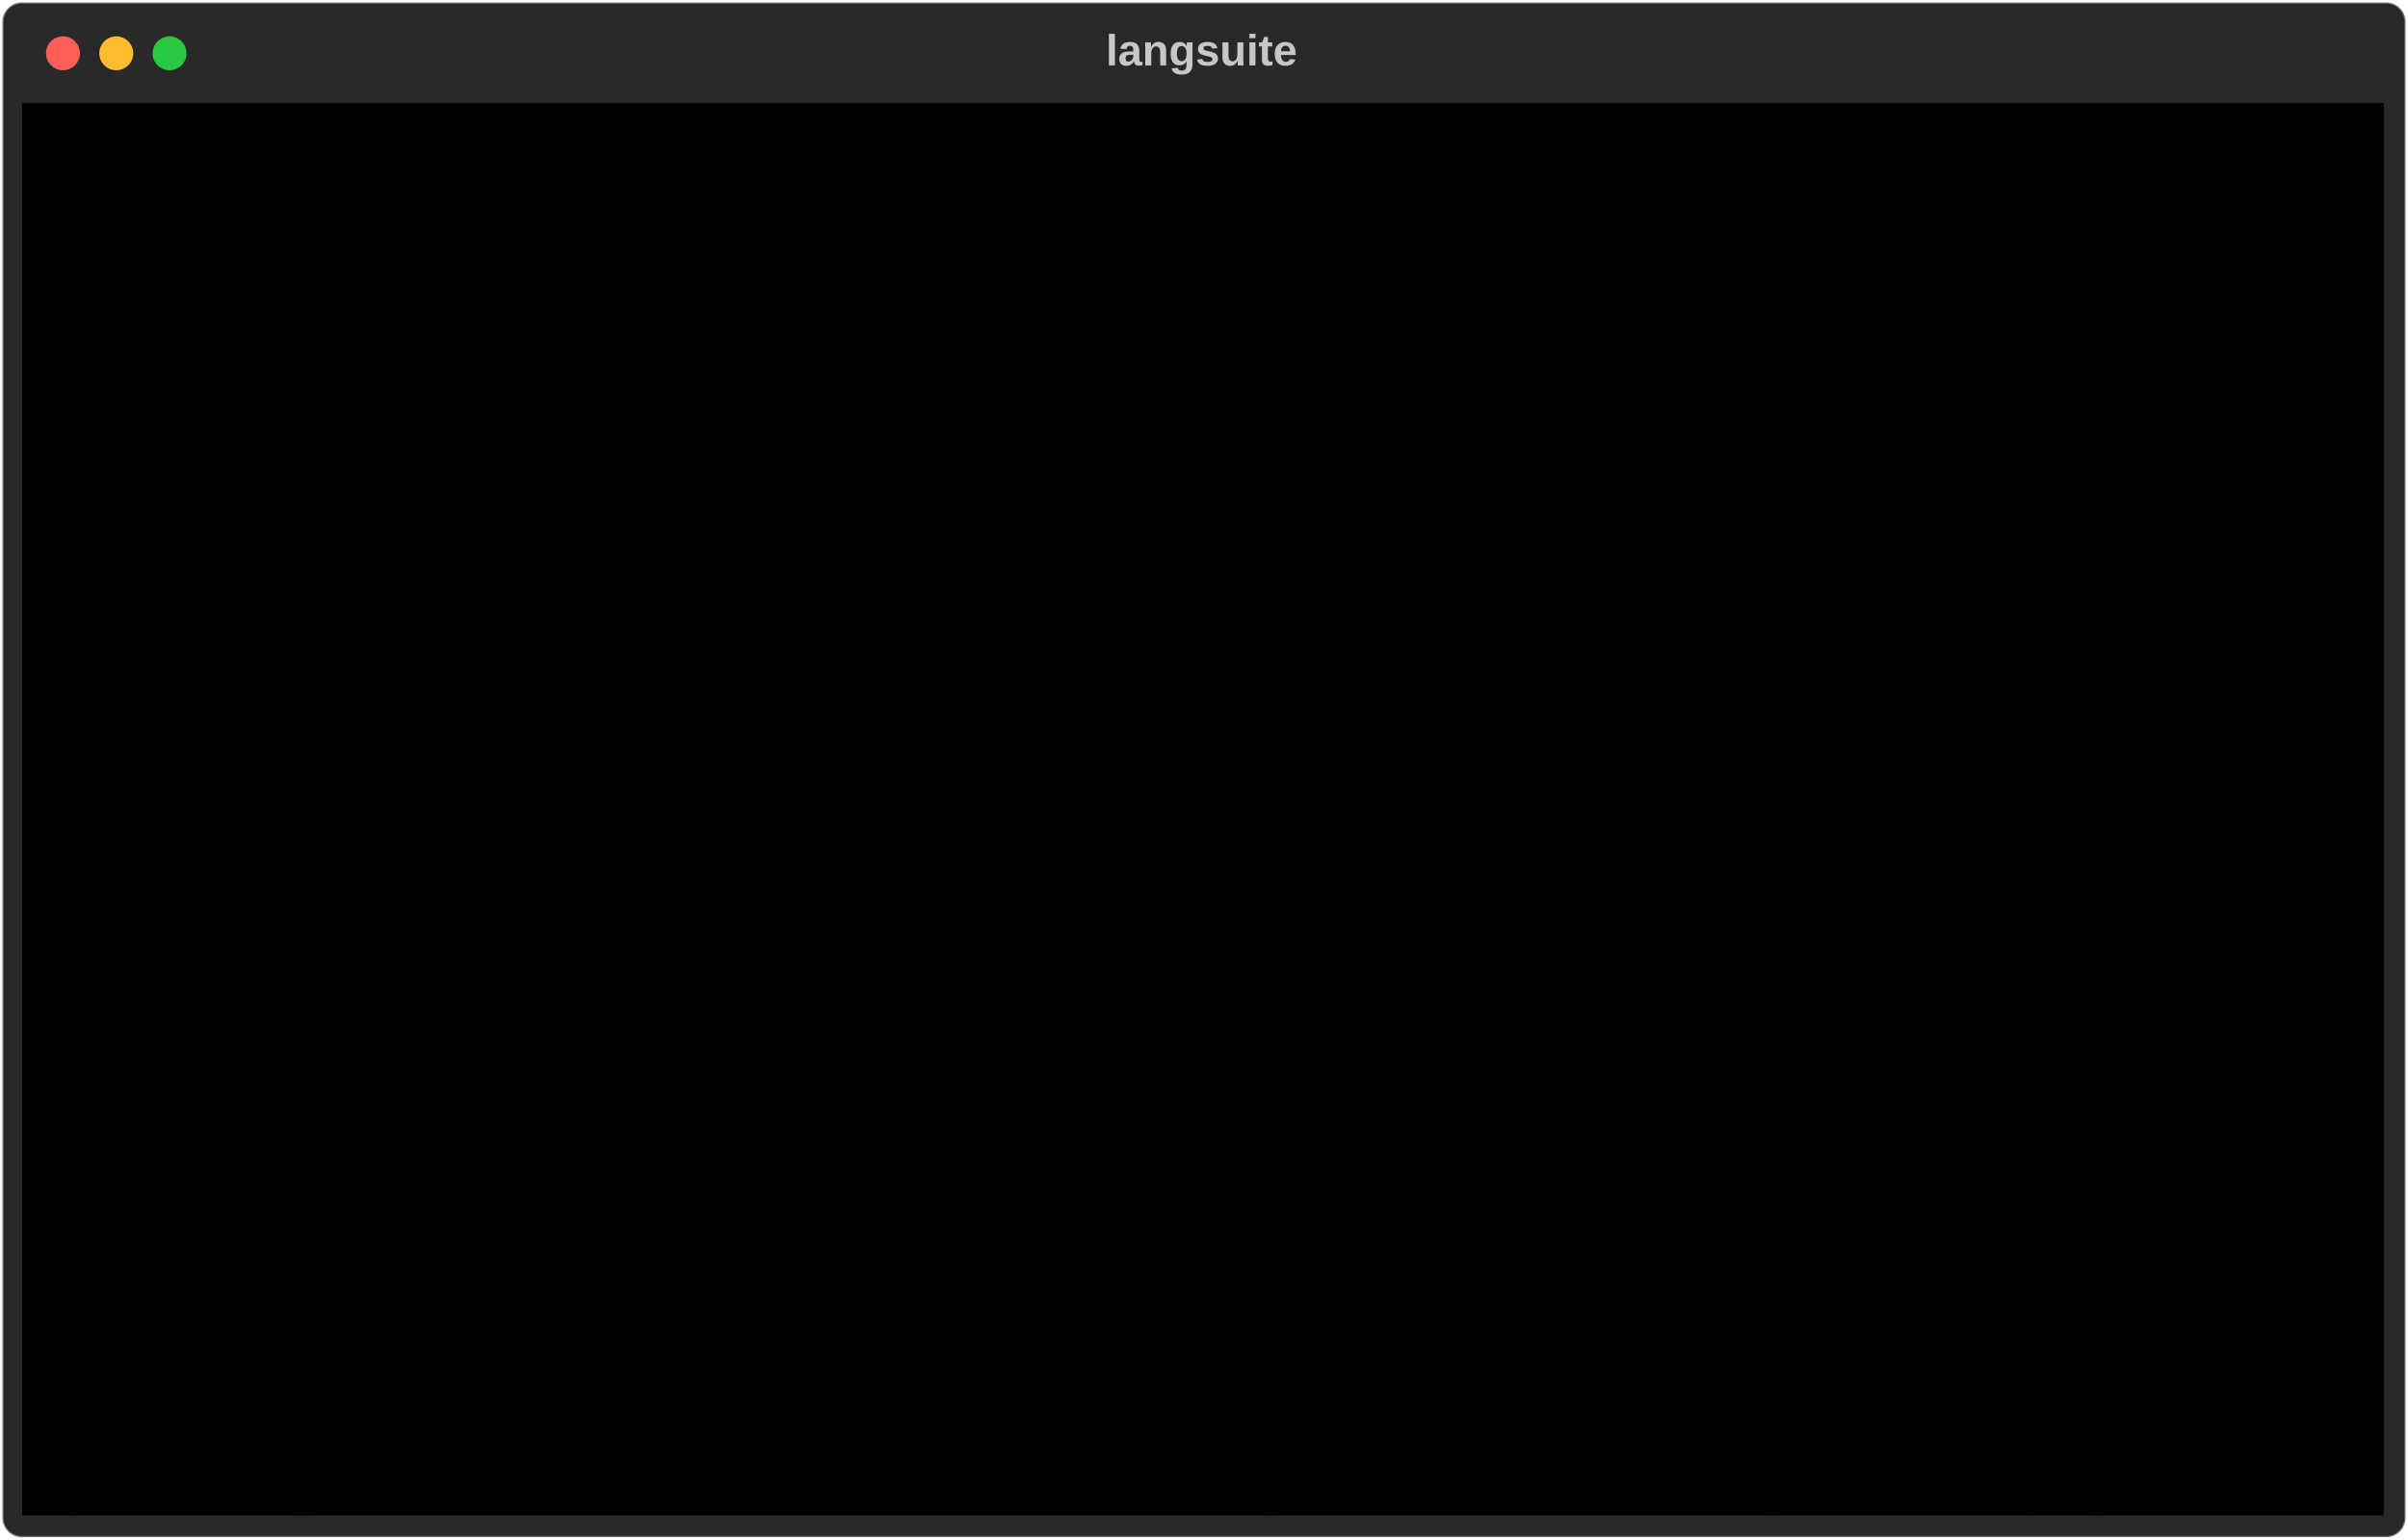
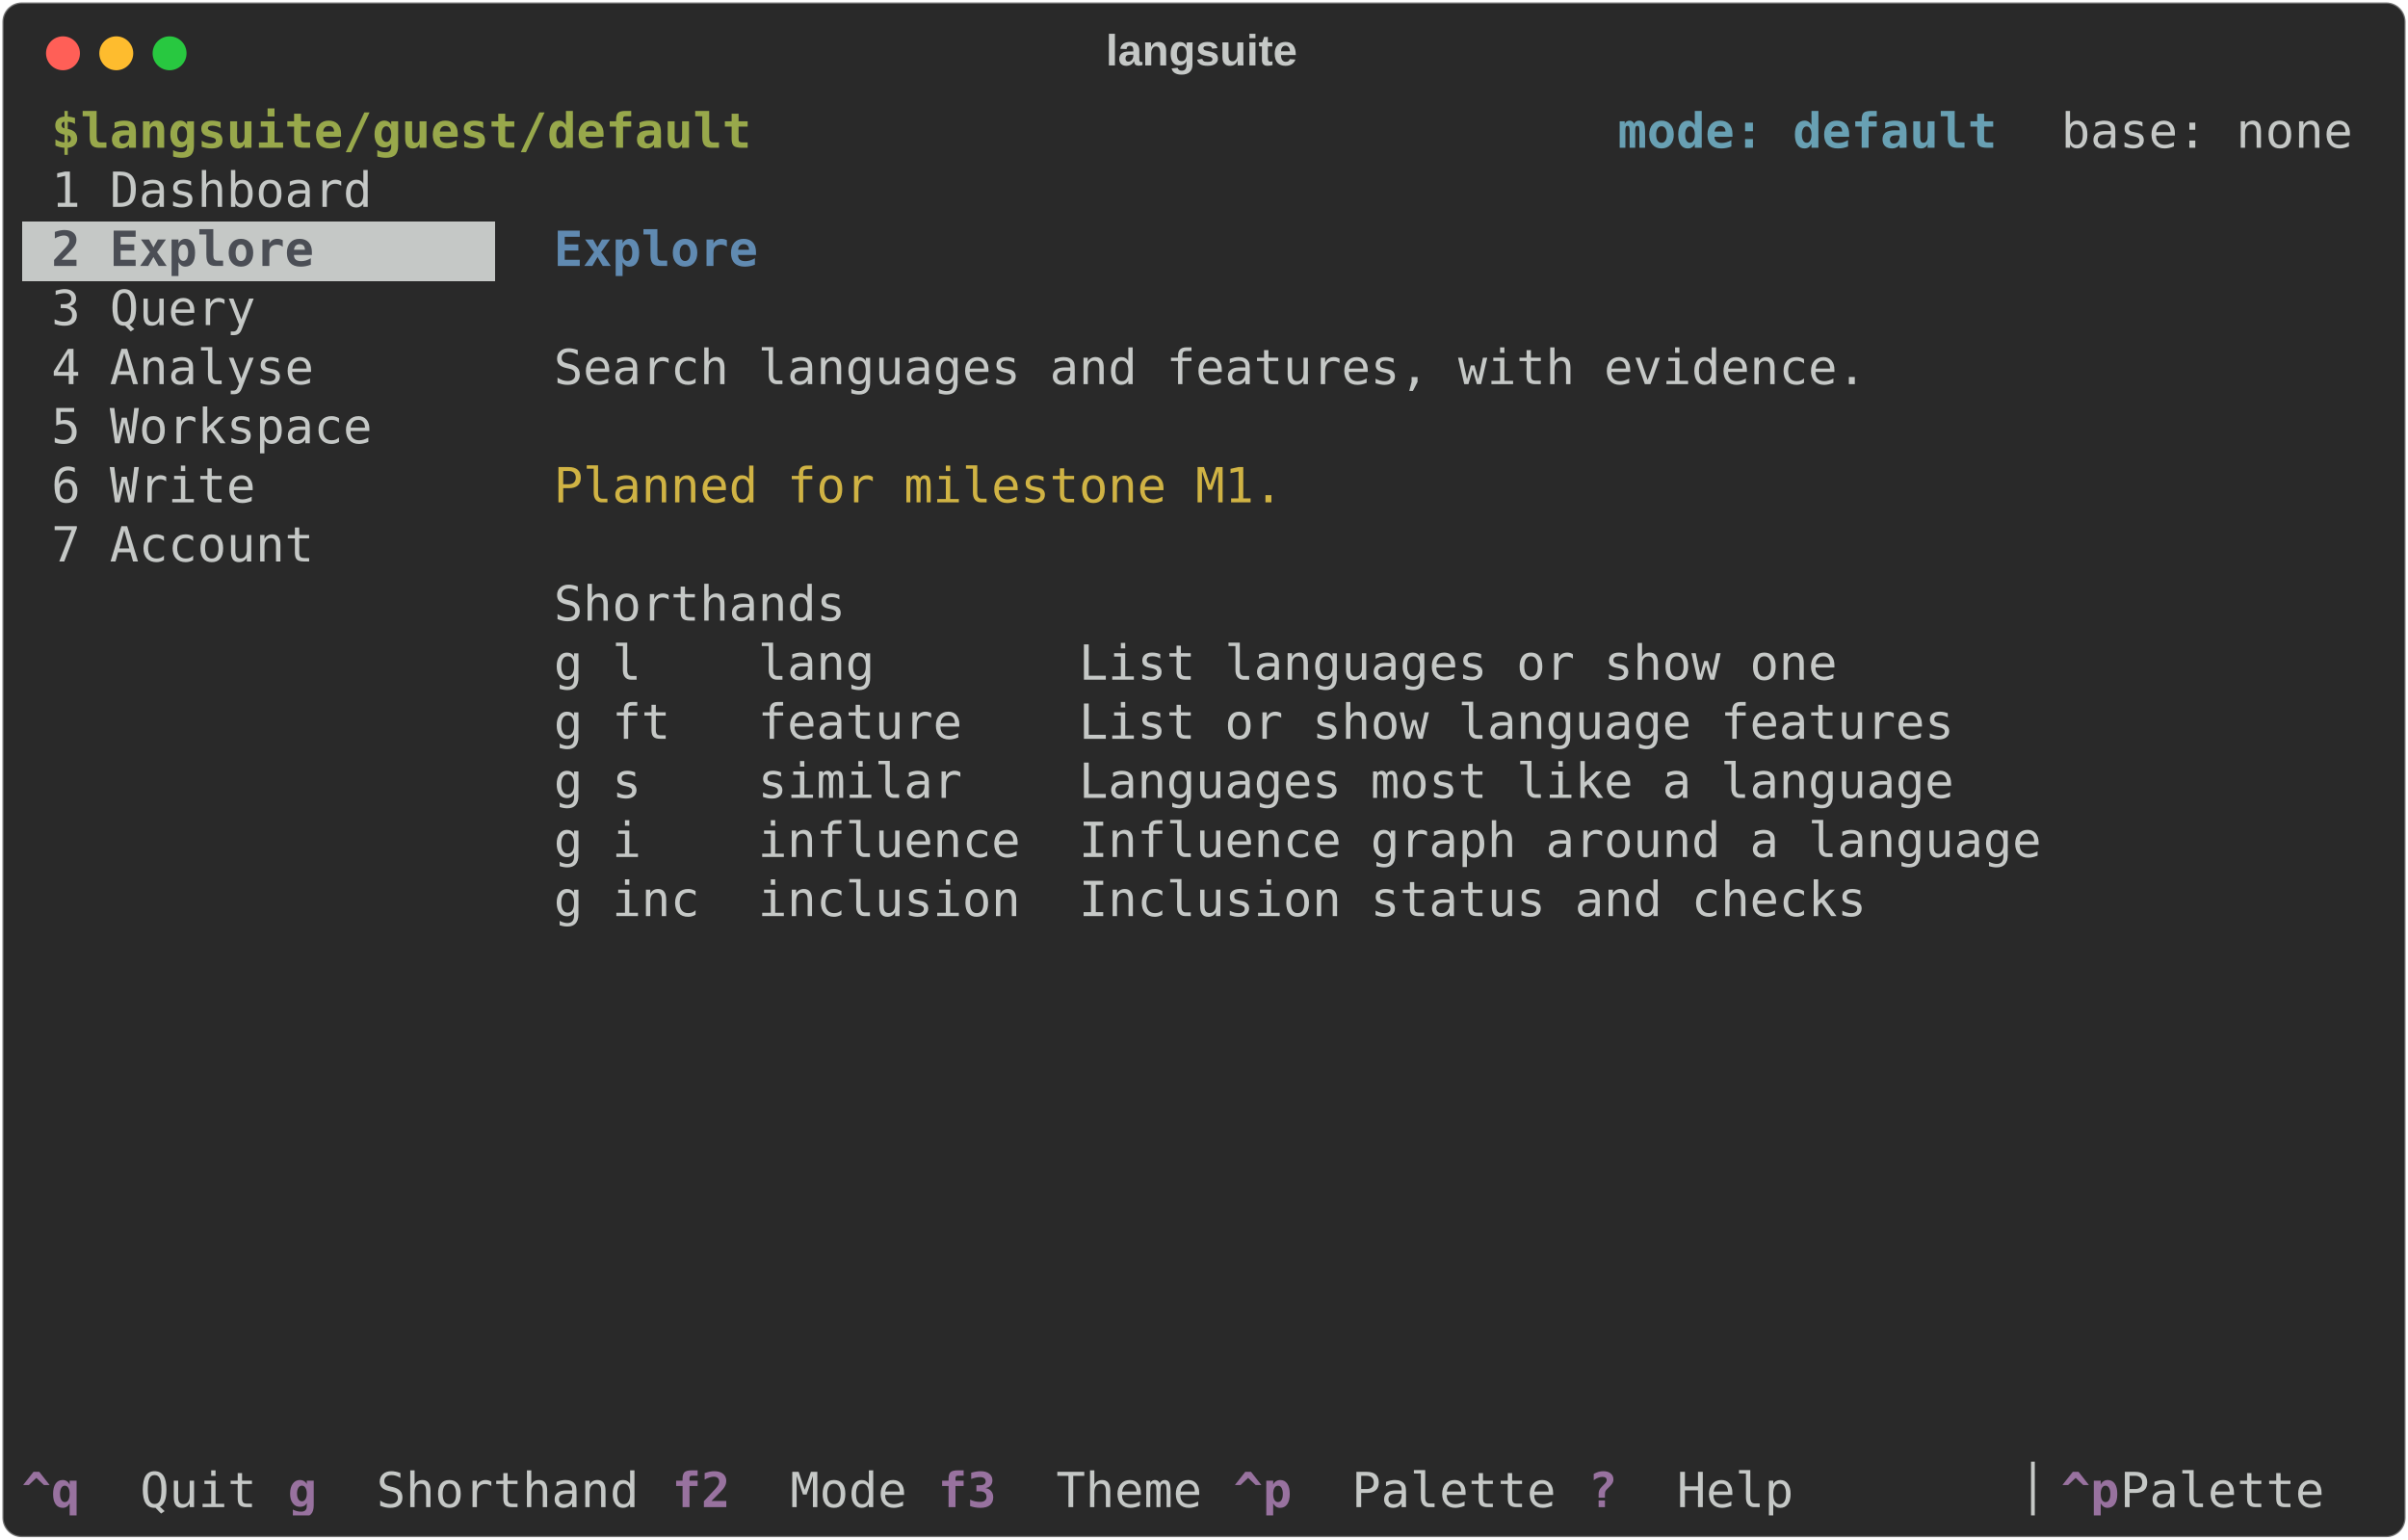
<svg xmlns="http://www.w3.org/2000/svg" class="rich-terminal" viewBox="0 0 994 635.6">
  <style>

    @font-face {
        font-family: "Fira Code";
        src: local("FiraCode-Regular"),
                url("https://cdnjs.cloudflare.com/ajax/libs/firacode/6.2.0/woff2/FiraCode-Regular.woff2") format("woff2"),
                url("https://cdnjs.cloudflare.com/ajax/libs/firacode/6.2.0/woff/FiraCode-Regular.woff") format("woff");
        font-style: normal;
        font-weight: 400;
    }
    @font-face {
        font-family: "Fira Code";
        src: local("FiraCode-Bold"),
                url("https://cdnjs.cloudflare.com/ajax/libs/firacode/6.2.0/woff2/FiraCode-Bold.woff2") format("woff2"),
                url("https://cdnjs.cloudflare.com/ajax/libs/firacode/6.2.0/woff/FiraCode-Bold.woff") format("woff");
        font-style: bold;
        font-weight: 700;
    }

    .terminal-matrix {
        font-family: Fira Code, monospace;
        font-size: 20px;
        line-height: 24.4px;
        font-variant-east-asian: full-width;
    }

    .terminal-title {
        font-size: 18px;
        font-weight: bold;
        font-family: arial;
    }

    .terminal-r1 { fill: #c5c8c6 }
- .terminal-r2 { fill: #000000;font-weight: bold }
- .terminal-r3 { fill: #000000 }
+ .terminal-r2 { fill: #98a84b;font-weight: bold }
+ .terminal-r3 { fill: #68a0b3;font-weight: bold }
+ .terminal-r4 { fill: #4b4e55;font-weight: bold }
+ .terminal-r5 { fill: #608ab1;font-weight: bold }
+ .terminal-r6 { fill: #d0b344 }
+ .terminal-r7 { fill: #98729f;font-weight: bold }
    </style>
  <defs>
    <clipPath id="terminal-clip-terminal">
      <rect x="0" y="0" width="975.0" height="584.6" />
    </clipPath>
    <clipPath id="terminal-line-0">
      <rect x="0" y="1.5" width="976" height="24.65" />
    </clipPath>
    <clipPath id="terminal-line-1">
      <rect x="0" y="25.9" width="976" height="24.65" />
    </clipPath>
    <clipPath id="terminal-line-2">
      <rect x="0" y="50.3" width="976" height="24.65" />
    </clipPath>
    <clipPath id="terminal-line-3">
      <rect x="0" y="74.7" width="976" height="24.65" />
    </clipPath>
    <clipPath id="terminal-line-4">
      <rect x="0" y="99.1" width="976" height="24.65" />
    </clipPath>
    <clipPath id="terminal-line-5">
      <rect x="0" y="123.5" width="976" height="24.65" />
    </clipPath>
    <clipPath id="terminal-line-6">
      <rect x="0" y="147.9" width="976" height="24.65" />
    </clipPath>
    <clipPath id="terminal-line-7">
      <rect x="0" y="172.3" width="976" height="24.65" />
    </clipPath>
    <clipPath id="terminal-line-8">
      <rect x="0" y="196.7" width="976" height="24.65" />
    </clipPath>
    <clipPath id="terminal-line-9">
      <rect x="0" y="221.1" width="976" height="24.65" />
    </clipPath>
    <clipPath id="terminal-line-10">
      <rect x="0" y="245.5" width="976" height="24.65" />
    </clipPath>
    <clipPath id="terminal-line-11">
      <rect x="0" y="269.9" width="976" height="24.65" />
    </clipPath>
    <clipPath id="terminal-line-12">
      <rect x="0" y="294.3" width="976" height="24.65" />
    </clipPath>
    <clipPath id="terminal-line-13">
      <rect x="0" y="318.7" width="976" height="24.65" />
    </clipPath>
    <clipPath id="terminal-line-14">
      <rect x="0" y="343.1" width="976" height="24.65" />
    </clipPath>
    <clipPath id="terminal-line-15">
      <rect x="0" y="367.5" width="976" height="24.65" />
    </clipPath>
    <clipPath id="terminal-line-16">
      <rect x="0" y="391.9" width="976" height="24.65" />
    </clipPath>
    <clipPath id="terminal-line-17">
      <rect x="0" y="416.3" width="976" height="24.65" />
    </clipPath>
    <clipPath id="terminal-line-18">
      <rect x="0" y="440.7" width="976" height="24.65" />
    </clipPath>
    <clipPath id="terminal-line-19">
      <rect x="0" y="465.1" width="976" height="24.65" />
    </clipPath>
    <clipPath id="terminal-line-20">
      <rect x="0" y="489.5" width="976" height="24.65" />
    </clipPath>
    <clipPath id="terminal-line-21">
      <rect x="0" y="513.9" width="976" height="24.65" />
    </clipPath>
    <clipPath id="terminal-line-22">
      <rect x="0" y="538.3" width="976" height="24.65" />
    </clipPath>
  </defs>
  <rect fill="#292929" stroke="rgba(255,255,255,0.35)" stroke-width="1" x="1" y="1" width="992" height="633.6" rx="8" />
  <text class="terminal-title" fill="#c5c8c6" text-anchor="middle" x="496" y="27">langsuite</text>
  <g transform="translate(26,22)">
    <circle cx="0" cy="0" r="7" fill="#ff5f57" />
    <circle cx="22" cy="0" r="7" fill="#febc2e" />
    <circle cx="44" cy="0" r="7" fill="#28c840" />
  </g>
  <g transform="translate(9, 41)" clip-path="url(#terminal-clip-terminal)">
-     <rect fill="#000000" x="0" y="1.5" width="12.2" height="24.65" shape-rendering="crispEdges" />
-     <rect fill="#000000" x="12.2" y="1.5" width="292.8" height="24.65" shape-rendering="crispEdges" />
-     <rect fill="#000000" x="305" y="1.5" width="353.8" height="24.65" shape-rendering="crispEdges" />
-     <rect fill="#000000" x="658.8" y="1.5" width="158.6" height="24.65" shape-rendering="crispEdges" />
-     <rect fill="#000000" x="817.4" y="1.5" width="24.4" height="24.65" shape-rendering="crispEdges" />
-     <rect fill="#000000" x="841.8" y="1.5" width="122" height="24.65" shape-rendering="crispEdges" />
-     <rect fill="#000000" x="963.8" y="1.5" width="12.2" height="24.65" shape-rendering="crispEdges" />
-     <rect fill="#000000" x="0" y="25.9" width="12.2" height="24.65" shape-rendering="crispEdges" />
-     <rect fill="#000000" x="12.2" y="25.9" width="134.2" height="24.65" shape-rendering="crispEdges" />
-     <rect fill="#000000" x="146.4" y="25.9" width="829.6" height="24.65" shape-rendering="crispEdges" />
-     <rect fill="#000000" x="0" y="50.3" width="12.2" height="24.65" shape-rendering="crispEdges" />
-     <rect fill="#000000" x="12.2" y="50.3" width="109.8" height="24.65" shape-rendering="crispEdges" />
-     <rect fill="#000000" x="122" y="50.3" width="97.6" height="24.65" shape-rendering="crispEdges" />
-     <rect fill="#000000" x="219.6" y="50.3" width="85.4" height="24.65" shape-rendering="crispEdges" />
-     <rect fill="#000000" x="305" y="50.3" width="671" height="24.65" shape-rendering="crispEdges" />
-     <rect fill="#000000" x="0" y="74.7" width="12.2" height="24.65" shape-rendering="crispEdges" />
-     <rect fill="#000000" x="12.2" y="74.7" width="85.4" height="24.65" shape-rendering="crispEdges" />
-     <rect fill="#000000" x="97.6" y="74.7" width="878.4" height="24.65" shape-rendering="crispEdges" />
-     <rect fill="#000000" x="0" y="99.1" width="12.2" height="24.65" shape-rendering="crispEdges" />
-     <rect fill="#000000" x="12.2" y="99.1" width="109.8" height="24.65" shape-rendering="crispEdges" />
-     <rect fill="#000000" x="122" y="99.1" width="97.6" height="24.65" shape-rendering="crispEdges" />
-     <rect fill="#000000" x="219.6" y="99.1" width="549" height="24.65" shape-rendering="crispEdges" />
-     <rect fill="#000000" x="768.6" y="99.1" width="207.4" height="24.65" shape-rendering="crispEdges" />
-     <rect fill="#000000" x="0" y="123.5" width="12.2" height="24.65" shape-rendering="crispEdges" />
-     <rect fill="#000000" x="12.2" y="123.5" width="134.2" height="24.65" shape-rendering="crispEdges" />
-     <rect fill="#000000" x="146.4" y="123.5" width="829.6" height="24.65" shape-rendering="crispEdges" />
-     <rect fill="#000000" x="0" y="147.9" width="12.2" height="24.65" shape-rendering="crispEdges" />
-     <rect fill="#000000" x="12.2" y="147.9" width="85.4" height="24.65" shape-rendering="crispEdges" />
-     <rect fill="#000000" x="97.6" y="147.9" width="122" height="24.65" shape-rendering="crispEdges" />
-     <rect fill="#000000" x="219.6" y="147.9" width="305" height="24.65" shape-rendering="crispEdges" />
-     <rect fill="#000000" x="524.6" y="147.9" width="451.4" height="24.65" shape-rendering="crispEdges" />
-     <rect fill="#000000" x="0" y="172.3" width="12.2" height="24.65" shape-rendering="crispEdges" />
-     <rect fill="#000000" x="12.2" y="172.3" width="109.8" height="24.65" shape-rendering="crispEdges" />
-     <rect fill="#000000" x="122" y="172.3" width="854" height="24.65" shape-rendering="crispEdges" />
-     <rect fill="#000000" x="0" y="196.7" width="219.6" height="24.65" shape-rendering="crispEdges" />
-     <rect fill="#000000" x="219.6" y="196.7" width="122" height="24.65" shape-rendering="crispEdges" />
-     <rect fill="#000000" x="341.6" y="196.7" width="634.4" height="24.65" shape-rendering="crispEdges" />
-     <rect fill="#000000" x="0" y="221.1" width="219.6" height="24.65" shape-rendering="crispEdges" />
-     <rect fill="#000000" x="219.6" y="221.1" width="561.2" height="24.65" shape-rendering="crispEdges" />
-     <rect fill="#000000" x="780.8" y="221.1" width="195.2" height="24.65" shape-rendering="crispEdges" />
-     <rect fill="#000000" x="0" y="245.5" width="219.6" height="24.65" shape-rendering="crispEdges" />
-     <rect fill="#000000" x="219.6" y="245.5" width="610" height="24.65" shape-rendering="crispEdges" />
-     <rect fill="#000000" x="829.6" y="245.5" width="146.4" height="24.65" shape-rendering="crispEdges" />
-     <rect fill="#000000" x="0" y="269.9" width="219.6" height="24.65" shape-rendering="crispEdges" />
-     <rect fill="#000000" x="219.6" y="269.9" width="610" height="24.65" shape-rendering="crispEdges" />
-     <rect fill="#000000" x="829.6" y="269.9" width="146.4" height="24.65" shape-rendering="crispEdges" />
-     <rect fill="#000000" x="0" y="294.3" width="219.6" height="24.65" shape-rendering="crispEdges" />
-     <rect fill="#000000" x="219.6" y="294.3" width="646.6" height="24.65" shape-rendering="crispEdges" />
-     <rect fill="#000000" x="866.2" y="294.3" width="109.8" height="24.65" shape-rendering="crispEdges" />
-     <rect fill="#000000" x="0" y="318.7" width="219.6" height="24.65" shape-rendering="crispEdges" />
-     <rect fill="#000000" x="219.6" y="318.7" width="573.4" height="24.65" shape-rendering="crispEdges" />
-     <rect fill="#000000" x="793" y="318.7" width="183" height="24.65" shape-rendering="crispEdges" />
-     <rect fill="#000000" x="0" y="343.1" width="976" height="24.65" shape-rendering="crispEdges" />
-     <rect fill="#000000" x="0" y="367.5" width="976" height="24.65" shape-rendering="crispEdges" />
-     <rect fill="#000000" x="0" y="391.9" width="976" height="24.65" shape-rendering="crispEdges" />
-     <rect fill="#000000" x="0" y="416.3" width="976" height="24.65" shape-rendering="crispEdges" />
-     <rect fill="#000000" x="0" y="440.7" width="976" height="24.65" shape-rendering="crispEdges" />
-     <rect fill="#000000" x="0" y="465.1" width="976" height="24.65" shape-rendering="crispEdges" />
-     <rect fill="#000000" x="0" y="489.5" width="976" height="24.65" shape-rendering="crispEdges" />
-     <rect fill="#000000" x="0" y="513.9" width="976" height="24.65" shape-rendering="crispEdges" />
-     <rect fill="#000000" x="0" y="538.3" width="976" height="24.65" shape-rendering="crispEdges" />
-     <rect fill="#000000" x="0" y="562.7" width="48.8" height="24.65" shape-rendering="crispEdges" />
-     <rect fill="#000000" x="48.8" y="562.7" width="61" height="24.65" shape-rendering="crispEdges" />
-     <rect fill="#000000" x="109.8" y="562.7" width="36.6" height="24.65" shape-rendering="crispEdges" />
-     <rect fill="#000000" x="146.4" y="562.7" width="122" height="24.65" shape-rendering="crispEdges" />
-     <rect fill="#000000" x="268.4" y="562.7" width="48.8" height="24.65" shape-rendering="crispEdges" />
-     <rect fill="#000000" x="317.2" y="562.7" width="61" height="24.65" shape-rendering="crispEdges" />
-     <rect fill="#000000" x="378.2" y="562.7" width="48.8" height="24.65" shape-rendering="crispEdges" />
-     <rect fill="#000000" x="427" y="562.7" width="73.2" height="24.65" shape-rendering="crispEdges" />
-     <rect fill="#000000" x="500.2" y="562.7" width="48.8" height="24.65" shape-rendering="crispEdges" />
-     <rect fill="#000000" x="549" y="562.7" width="97.6" height="24.65" shape-rendering="crispEdges" />
-     <rect fill="#000000" x="646.6" y="562.7" width="36.6" height="24.65" shape-rendering="crispEdges" />
-     <rect fill="#000000" x="683.2" y="562.7" width="61" height="24.65" shape-rendering="crispEdges" />
-     <rect fill="#000000" x="744.2" y="562.7" width="85.4" height="24.65" shape-rendering="crispEdges" />
-     <rect fill="#000000" x="829.6" y="562.7" width="12.2" height="24.65" shape-rendering="crispEdges" />
-     <rect fill="#000000" x="841.8" y="562.7" width="24.4" height="24.65" shape-rendering="crispEdges" />
-     <rect fill="#000000" x="866.2" y="562.7" width="97.6" height="24.65" shape-rendering="crispEdges" />
-     <rect fill="#000000" x="963.8" y="562.7" width="12.2" height="24.65" shape-rendering="crispEdges" />
+     <rect fill="#c5c8c6" x="0" y="50.3" width="12.2" height="24.65" shape-rendering="crispEdges" />
+     <rect fill="#c5c8c6" x="12.2" y="50.3" width="109.8" height="24.65" shape-rendering="crispEdges" />
+     <rect fill="#c5c8c6" x="122" y="50.3" width="73.2" height="24.65" shape-rendering="crispEdges" />
    <g class="terminal-matrix">
      <text class="terminal-r2" x="12.2" y="20" textLength="292.8" clip-path="url(#terminal-line-0)">$langsuite/guest/default</text>
-       <text class="terminal-r2" x="658.8" y="20" textLength="158.6" clip-path="url(#terminal-line-0)">mode: default</text>
-       <text class="terminal-r3" x="841.8" y="20" textLength="122" clip-path="url(#terminal-line-0)">base: none</text>
+       <text class="terminal-r3" x="658.8" y="20" textLength="158.6" clip-path="url(#terminal-line-0)">mode: default</text>
+       <text class="terminal-r1" x="841.8" y="20" textLength="122" clip-path="url(#terminal-line-0)">base: none</text>
      <text class="terminal-r1" x="976" y="20" textLength="12.2" clip-path="url(#terminal-line-0)">
</text>
-       <text class="terminal-r3" x="12.2" y="44.4" textLength="134.2" clip-path="url(#terminal-line-1)">1 Dashboard</text>
+       <text class="terminal-r1" x="12.2" y="44.4" textLength="134.2" clip-path="url(#terminal-line-1)">1 Dashboard</text>
      <text class="terminal-r1" x="976" y="44.4" textLength="12.2" clip-path="url(#terminal-line-1)">
</text>
-       <text class="terminal-r2" x="12.2" y="68.8" textLength="109.8" clip-path="url(#terminal-line-2)">2 Explore</text>
-       <text class="terminal-r2" x="219.6" y="68.8" textLength="85.4" clip-path="url(#terminal-line-2)">Explore</text>
+       <text class="terminal-r4" x="12.2" y="68.8" textLength="109.8" clip-path="url(#terminal-line-2)">2 Explore</text>
+       <text class="terminal-r5" x="219.6" y="68.8" textLength="85.4" clip-path="url(#terminal-line-2)">Explore</text>
      <text class="terminal-r1" x="976" y="68.8" textLength="12.2" clip-path="url(#terminal-line-2)">
</text>
-       <text class="terminal-r3" x="12.2" y="93.2" textLength="85.4" clip-path="url(#terminal-line-3)">3 Query</text>
+       <text class="terminal-r1" x="12.2" y="93.2" textLength="85.4" clip-path="url(#terminal-line-3)">3 Query</text>
      <text class="terminal-r1" x="976" y="93.2" textLength="12.2" clip-path="url(#terminal-line-3)">
</text>
-       <text class="terminal-r3" x="12.2" y="117.6" textLength="109.8" clip-path="url(#terminal-line-4)">4 Analyse</text>
-       <text class="terminal-r3" x="219.6" y="117.6" textLength="549" clip-path="url(#terminal-line-4)">Search languages and features, with evidence.</text>
+       <text class="terminal-r1" x="12.2" y="117.6" textLength="109.8" clip-path="url(#terminal-line-4)">4 Analyse</text>
+       <text class="terminal-r1" x="219.6" y="117.6" textLength="549" clip-path="url(#terminal-line-4)">Search languages and features, with evidence.</text>
      <text class="terminal-r1" x="976" y="117.6" textLength="12.2" clip-path="url(#terminal-line-4)">
</text>
-       <text class="terminal-r3" x="12.2" y="142" textLength="134.2" clip-path="url(#terminal-line-5)">5 Workspace</text>
+       <text class="terminal-r1" x="12.2" y="142" textLength="134.2" clip-path="url(#terminal-line-5)">5 Workspace</text>
      <text class="terminal-r1" x="976" y="142" textLength="12.2" clip-path="url(#terminal-line-5)">
</text>
-       <text class="terminal-r3" x="12.2" y="166.4" textLength="85.4" clip-path="url(#terminal-line-6)">6 Write</text>
-       <text class="terminal-r3" x="219.6" y="166.4" textLength="305" clip-path="url(#terminal-line-6)">Planned for milestone M1.</text>
+       <text class="terminal-r1" x="12.2" y="166.4" textLength="85.4" clip-path="url(#terminal-line-6)">6 Write</text>
+       <text class="terminal-r6" x="219.6" y="166.4" textLength="305" clip-path="url(#terminal-line-6)">Planned for milestone M1.</text>
      <text class="terminal-r1" x="976" y="166.4" textLength="12.2" clip-path="url(#terminal-line-6)">
</text>
-       <text class="terminal-r3" x="12.2" y="190.8" textLength="109.8" clip-path="url(#terminal-line-7)">7 Account</text>
+       <text class="terminal-r1" x="12.2" y="190.8" textLength="109.8" clip-path="url(#terminal-line-7)">7 Account</text>
      <text class="terminal-r1" x="976" y="190.8" textLength="12.2" clip-path="url(#terminal-line-7)">
</text>
-       <text class="terminal-r3" x="219.6" y="215.2" textLength="122" clip-path="url(#terminal-line-8)">Shorthands</text>
+       <text class="terminal-r1" x="219.6" y="215.2" textLength="122" clip-path="url(#terminal-line-8)">Shorthands</text>
      <text class="terminal-r1" x="976" y="215.2" textLength="12.2" clip-path="url(#terminal-line-8)">
</text>
-       <text class="terminal-r3" x="219.6" y="239.6" textLength="561.2" clip-path="url(#terminal-line-9)">  g l    lang       List languages or show one</text>
+       <text class="terminal-r1" x="219.6" y="239.6" textLength="561.2" clip-path="url(#terminal-line-9)">  g l    lang       List languages or show one</text>
      <text class="terminal-r1" x="976" y="239.6" textLength="12.2" clip-path="url(#terminal-line-9)">
</text>
-       <text class="terminal-r3" x="219.6" y="264" textLength="610" clip-path="url(#terminal-line-10)">  g ft   feature    List or show language features</text>
+       <text class="terminal-r1" x="219.6" y="264" textLength="610" clip-path="url(#terminal-line-10)">  g ft   feature    List or show language features</text>
      <text class="terminal-r1" x="976" y="264" textLength="12.2" clip-path="url(#terminal-line-10)">
</text>
-       <text class="terminal-r3" x="219.6" y="288.4" textLength="610" clip-path="url(#terminal-line-11)">  g s    similar    Languages most like a language</text>
+       <text class="terminal-r1" x="219.6" y="288.4" textLength="610" clip-path="url(#terminal-line-11)">  g s    similar    Languages most like a language</text>
      <text class="terminal-r1" x="976" y="288.4" textLength="12.2" clip-path="url(#terminal-line-11)">
</text>
-       <text class="terminal-r3" x="219.6" y="312.8" textLength="646.6" clip-path="url(#terminal-line-12)">  g i    influence  Influence graph around a language</text>
+       <text class="terminal-r1" x="219.6" y="312.8" textLength="646.6" clip-path="url(#terminal-line-12)">  g i    influence  Influence graph around a language</text>
      <text class="terminal-r1" x="976" y="312.8" textLength="12.2" clip-path="url(#terminal-line-12)">
</text>
-       <text class="terminal-r3" x="219.6" y="337.2" textLength="573.4" clip-path="url(#terminal-line-13)">  g inc  inclusion  Inclusion status and checks</text>
+       <text class="terminal-r1" x="219.6" y="337.2" textLength="573.4" clip-path="url(#terminal-line-13)">  g inc  inclusion  Inclusion status and checks</text>
      <text class="terminal-r1" x="976" y="337.2" textLength="12.2" clip-path="url(#terminal-line-13)">
</text>
      <text class="terminal-r1" x="976" y="361.6" textLength="12.2" clip-path="url(#terminal-line-14)">
</text>
      <text class="terminal-r1" x="976" y="386" textLength="12.2" clip-path="url(#terminal-line-15)">
</text>
      <text class="terminal-r1" x="976" y="410.4" textLength="12.2" clip-path="url(#terminal-line-16)">
</text>
      <text class="terminal-r1" x="976" y="434.8" textLength="12.2" clip-path="url(#terminal-line-17)">
</text>
      <text class="terminal-r1" x="976" y="459.2" textLength="12.2" clip-path="url(#terminal-line-18)">
</text>
      <text class="terminal-r1" x="976" y="483.6" textLength="12.2" clip-path="url(#terminal-line-19)">
</text>
      <text class="terminal-r1" x="976" y="508" textLength="12.2" clip-path="url(#terminal-line-20)">
</text>
      <text class="terminal-r1" x="976" y="532.4" textLength="12.2" clip-path="url(#terminal-line-21)">
</text>
      <text class="terminal-r1" x="976" y="556.8" textLength="12.2" clip-path="url(#terminal-line-22)">
</text>
-       <text class="terminal-r2" x="0" y="581.2" textLength="48.8" clip-path="url(#terminal-line-23)"> ^q </text>
-       <text class="terminal-r3" x="48.8" y="581.2" textLength="61" clip-path="url(#terminal-line-23)">Quit </text>
-       <text class="terminal-r2" x="109.8" y="581.2" textLength="36.6" clip-path="url(#terminal-line-23)"> g </text>
-       <text class="terminal-r3" x="146.4" y="581.2" textLength="122" clip-path="url(#terminal-line-23)">Shorthand </text>
-       <text class="terminal-r2" x="268.4" y="581.2" textLength="48.8" clip-path="url(#terminal-line-23)"> f2 </text>
-       <text class="terminal-r3" x="317.2" y="581.2" textLength="61" clip-path="url(#terminal-line-23)">Mode </text>
-       <text class="terminal-r2" x="378.2" y="581.2" textLength="48.8" clip-path="url(#terminal-line-23)"> f3 </text>
-       <text class="terminal-r3" x="427" y="581.2" textLength="73.2" clip-path="url(#terminal-line-23)">Theme </text>
-       <text class="terminal-r2" x="500.2" y="581.2" textLength="48.8" clip-path="url(#terminal-line-23)"> ^p </text>
-       <text class="terminal-r3" x="549" y="581.2" textLength="97.6" clip-path="url(#terminal-line-23)">Palette </text>
-       <text class="terminal-r2" x="646.6" y="581.2" textLength="36.6" clip-path="url(#terminal-line-23)"> ? </text>
-       <text class="terminal-r3" x="683.2" y="581.2" textLength="61" clip-path="url(#terminal-line-23)">Help </text>
-       <text class="terminal-r3" x="829.6" y="581.2" textLength="12.2" clip-path="url(#terminal-line-23)">▏</text>
-       <text class="terminal-r2" x="841.8" y="581.2" textLength="24.4" clip-path="url(#terminal-line-23)">^p</text>
-       <text class="terminal-r3" x="866.2" y="581.2" textLength="97.6" clip-path="url(#terminal-line-23)"> Palette</text>
+       <text class="terminal-r7" x="0" y="581.2" textLength="48.8" clip-path="url(#terminal-line-23)"> ^q </text>
+       <text class="terminal-r1" x="48.8" y="581.2" textLength="61" clip-path="url(#terminal-line-23)">Quit </text>
+       <text class="terminal-r7" x="109.8" y="581.2" textLength="36.6" clip-path="url(#terminal-line-23)"> g </text>
+       <text class="terminal-r1" x="146.4" y="581.2" textLength="122" clip-path="url(#terminal-line-23)">Shorthand </text>
+       <text class="terminal-r7" x="268.4" y="581.2" textLength="48.8" clip-path="url(#terminal-line-23)"> f2 </text>
+       <text class="terminal-r1" x="317.2" y="581.2" textLength="61" clip-path="url(#terminal-line-23)">Mode </text>
+       <text class="terminal-r7" x="378.2" y="581.2" textLength="48.8" clip-path="url(#terminal-line-23)"> f3 </text>
+       <text class="terminal-r1" x="427" y="581.2" textLength="73.2" clip-path="url(#terminal-line-23)">Theme </text>
+       <text class="terminal-r7" x="500.2" y="581.2" textLength="48.8" clip-path="url(#terminal-line-23)"> ^p </text>
+       <text class="terminal-r1" x="549" y="581.2" textLength="97.6" clip-path="url(#terminal-line-23)">Palette </text>
+       <text class="terminal-r7" x="646.6" y="581.2" textLength="36.6" clip-path="url(#terminal-line-23)"> ? </text>
+       <text class="terminal-r1" x="683.2" y="581.2" textLength="61" clip-path="url(#terminal-line-23)">Help </text>
+       <text class="terminal-r1" x="829.6" y="581.2" textLength="12.2" clip-path="url(#terminal-line-23)">▏</text>
+       <text class="terminal-r7" x="841.8" y="581.2" textLength="24.4" clip-path="url(#terminal-line-23)">^p</text>
+       <text class="terminal-r1" x="866.2" y="581.2" textLength="97.6" clip-path="url(#terminal-line-23)"> Palette</text>
    </g>
  </g>
</svg>
